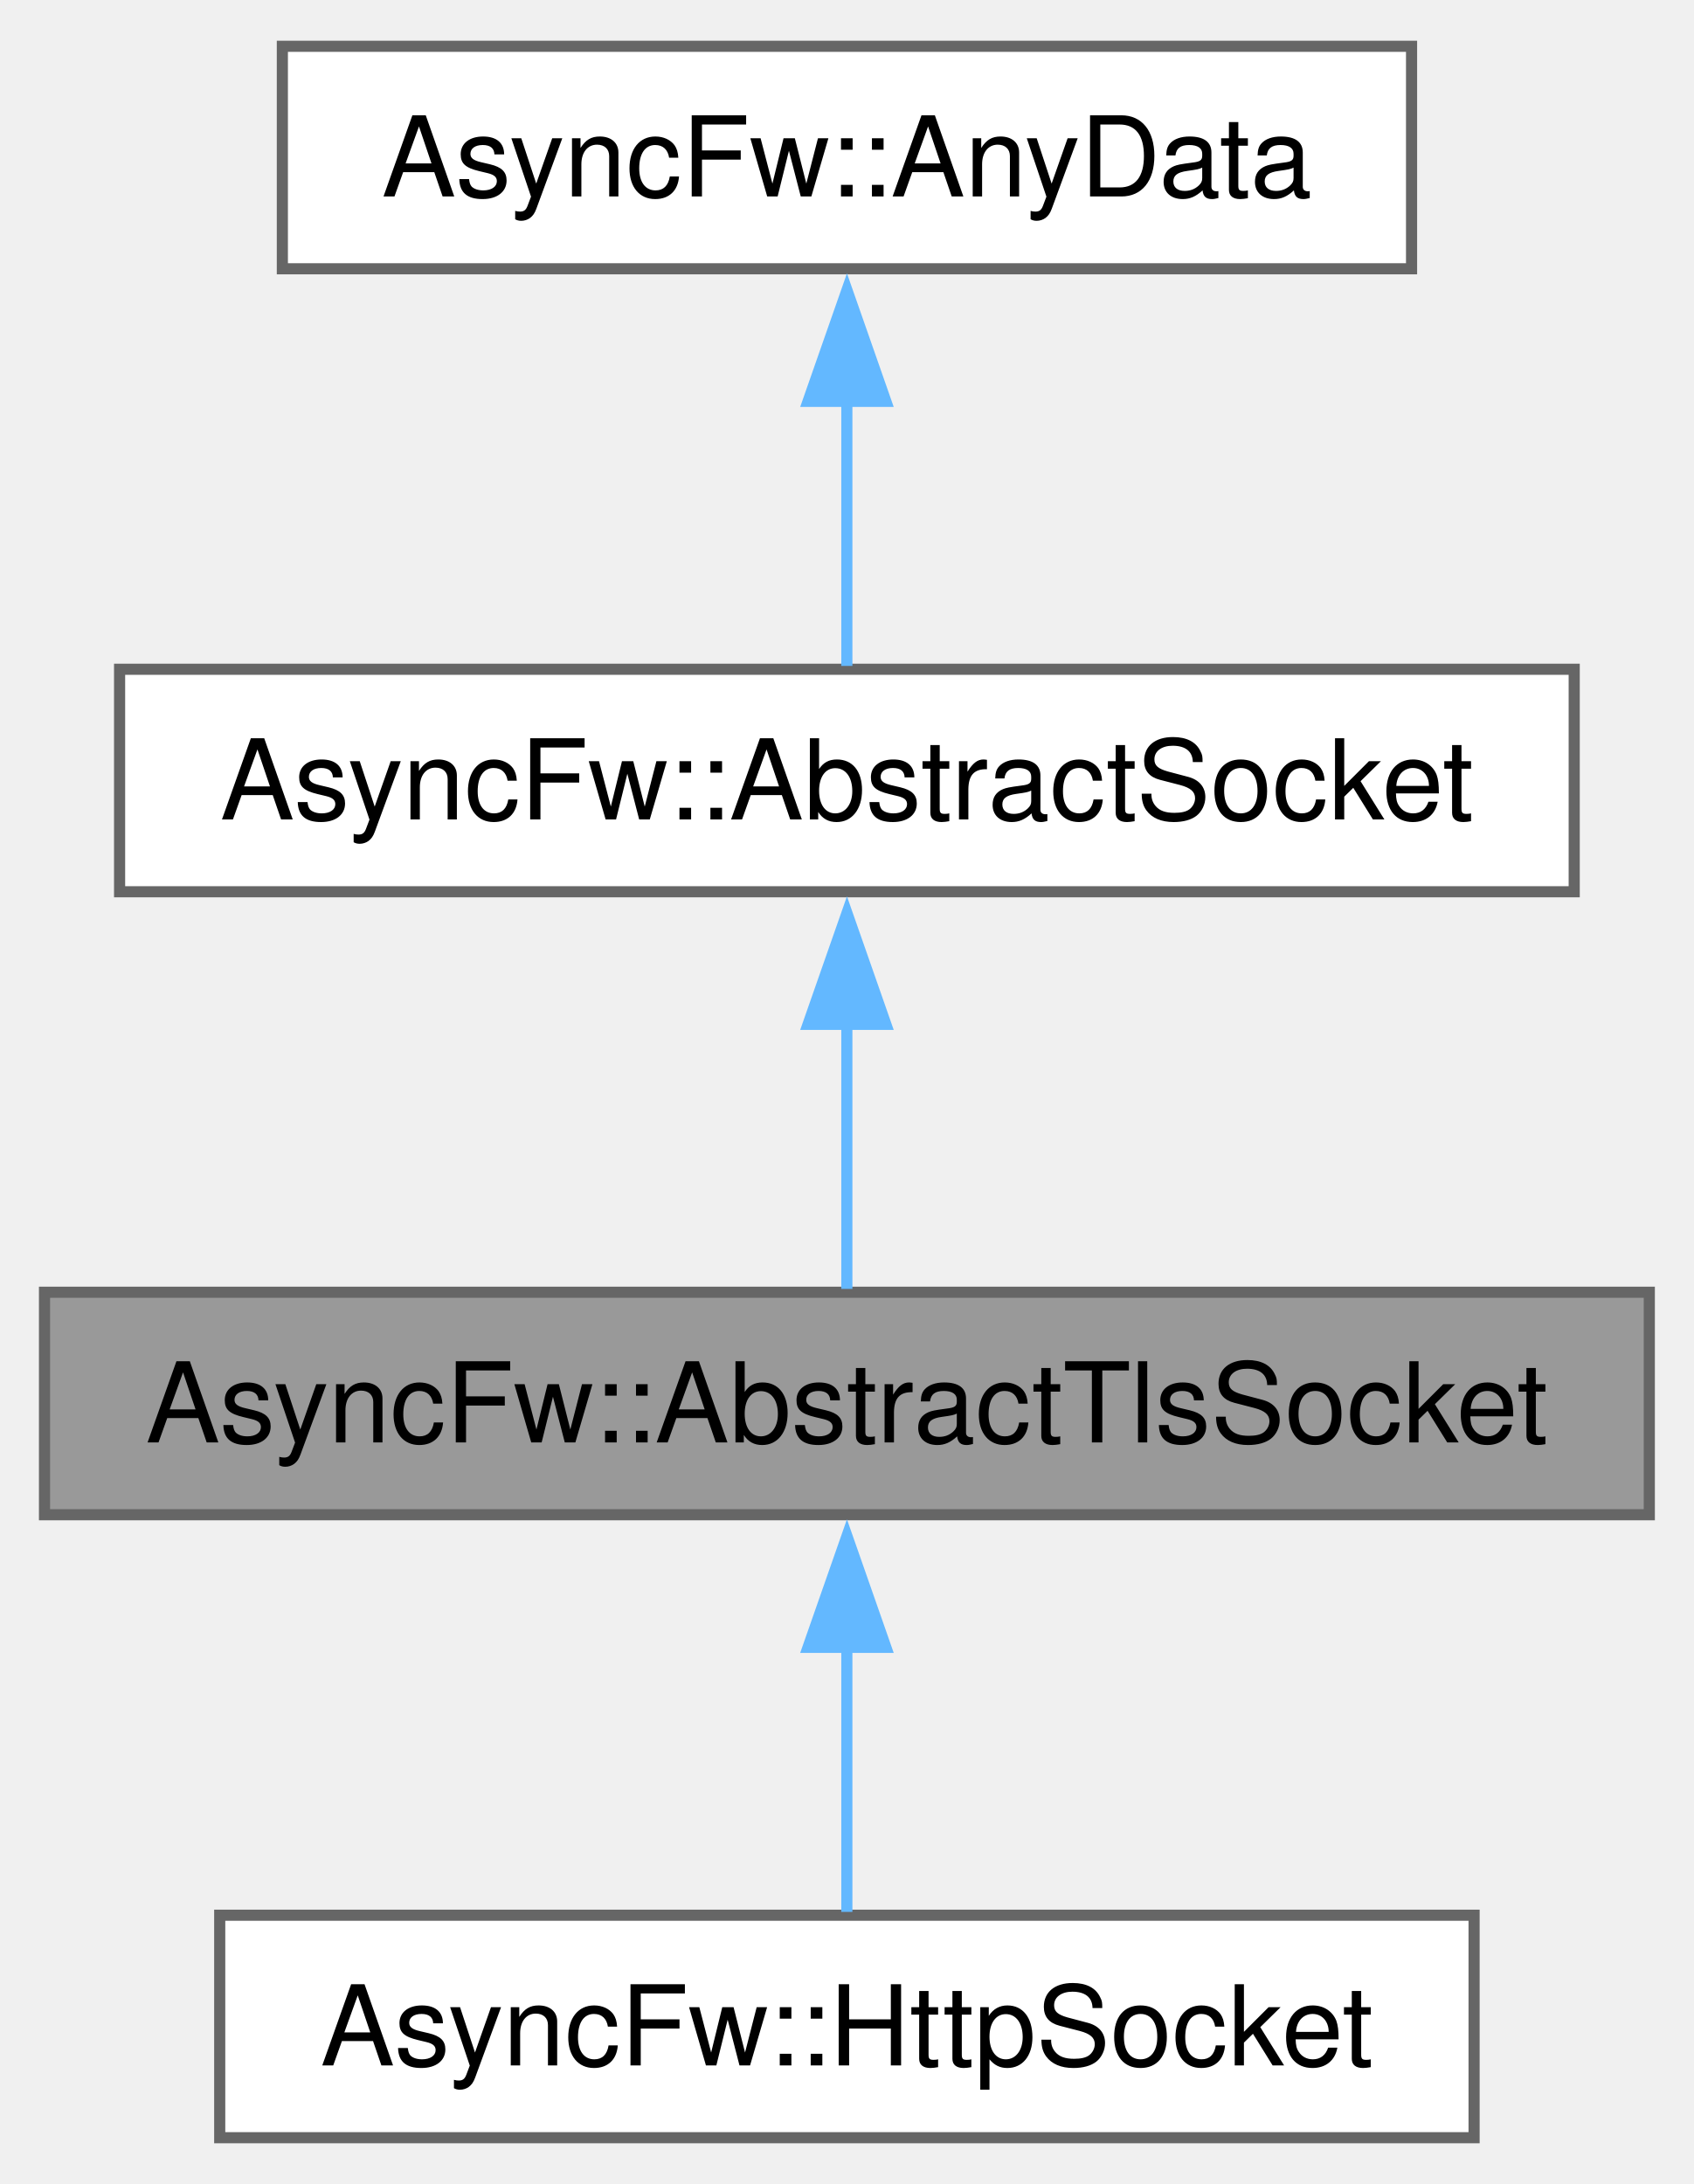
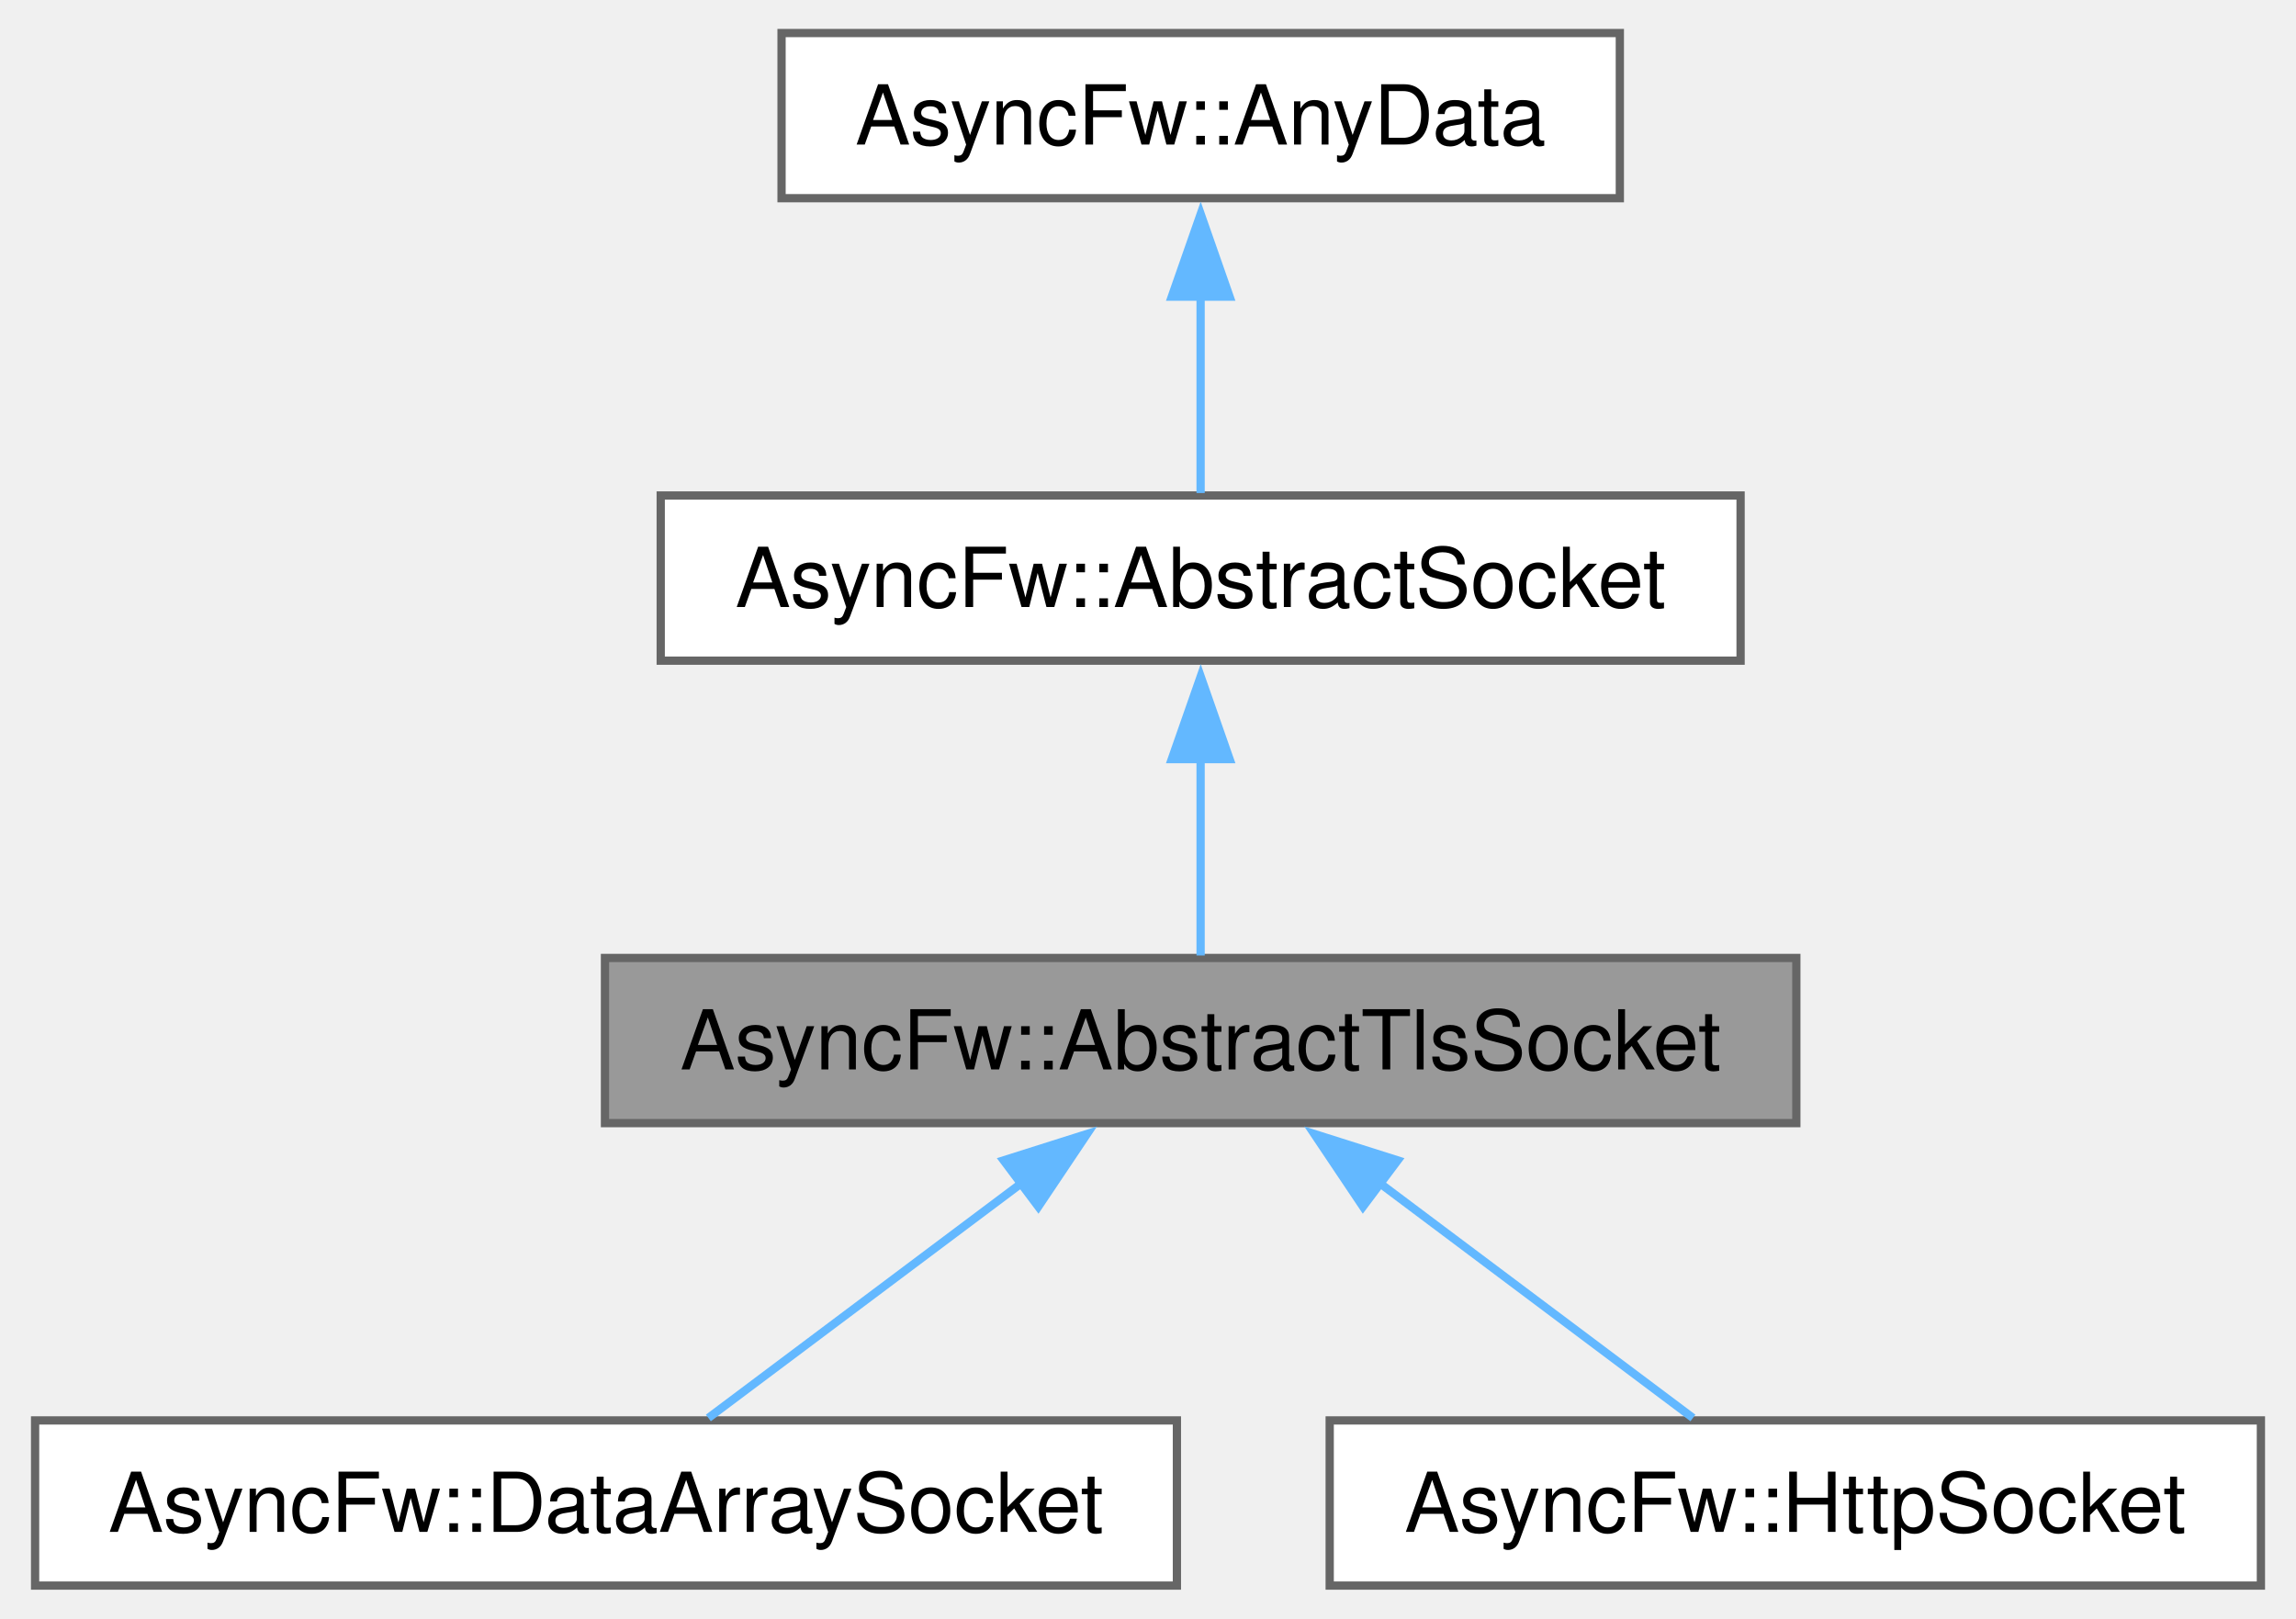
- <svg xmlns="http://www.w3.org/2000/svg" xmlns:xlink="http://www.w3.org/1999/xlink" width="152pt" height="196pt" viewBox="0.00 0.00 152.25 196.00">
+ <svg xmlns="http://www.w3.org/2000/svg" xmlns:xlink="http://www.w3.org/1999/xlink" width="278pt" height="196pt" viewBox="0.00 0.00 277.50 196.00">
  <g id="graph0" class="graph" transform="scale(1 1) rotate(0) translate(4 192)">
    <g id="Node000001" class="node">
      <g id="a_Node000001">
        <a xlink:title="The AbstractTlsSocket class provides the base functionality for TLS encrypted socket.">
-           <polygon fill="#999999" stroke="#666666" points="144.25,-76 0,-76 0,-56 144.25,-56 144.25,-76" />
-           <text text-anchor="middle" x="72.12" y="-62.5" font-family="Helvetica,sans-Serif" font-size="10.00">AsyncFw::AbstractTlsSocket</text>
+           <polygon fill="#999999" stroke="#666666" points="213.25,-76 69,-76 69,-56 213.25,-56 213.25,-76" />
+           <text text-anchor="middle" x="141.12" y="-62.5" font-family="Helvetica,sans-Serif" font-size="10.00">AsyncFw::AbstractTlsSocket</text>
        </a>
      </g>
    </g>
    <g id="Node000004" class="node">
      <g id="a_Node000004">
-         <a xlink:href="classAsyncFw_1_1HttpSocket.html" target="_top" xlink:title="The HttpSocket class.">
-           <polygon fill="white" stroke="#666666" points="128.5,-20 15.75,-20 15.75,0 128.5,0 128.5,-20" />
-           <text text-anchor="middle" x="72.12" y="-6.5" font-family="Helvetica,sans-Serif" font-size="10.00">AsyncFw::HttpSocket</text>
+         <a xlink:href="classAsyncFw_1_1DataArraySocket.html" target="_top" xlink:title="The DataArraySocket class.">
+           <polygon fill="white" stroke="#666666" points="138.25,-20 0,-20 0,0 138.25,0 138.25,-20" />
+           <text text-anchor="middle" x="69.12" y="-6.5" font-family="Helvetica,sans-Serif" font-size="10.00">AsyncFw::DataArraySocket</text>
        </a>
      </g>
    </g>
    <g id="edge3_Node000001_Node000004" class="edge">
      <g id="a_edge3_Node000001_Node000004">
        <a xlink:title=" ">
-           <path fill="none" stroke="#63b8ff" d="M72.12,-44.13C72.12,-35.9 72.12,-26.85 72.12,-20.3" />
-           <polygon fill="#63b8ff" stroke="#63b8ff" points="68.63,-44.08 72.13,-54.08 75.63,-44.08 68.63,-44.08" />
+           <path fill="none" stroke="#63b8ff" d="M119.73,-48.95C107.28,-39.61 92.01,-28.16 81.52,-20.3" />
+           <polygon fill="#63b8ff" stroke="#63b8ff" points="117.27,-51.49 127.37,-54.69 121.47,-45.89 117.27,-51.49" />
+         </a>
+       </g>
+     </g>
+     <g id="Node000005" class="node">
+       <g id="a_Node000005">
+         <a xlink:href="classAsyncFw_1_1HttpSocket.html" target="_top" xlink:title="The HttpSocket class.">
+           <polygon fill="white" stroke="#666666" points="269.5,-20 156.75,-20 156.75,0 269.5,0 269.5,-20" />
+           <text text-anchor="middle" x="213.12" y="-6.5" font-family="Helvetica,sans-Serif" font-size="10.00">AsyncFw::HttpSocket</text>
+         </a>
+       </g>
+     </g>
+     <g id="edge4_Node000001_Node000005" class="edge">
+       <g id="a_edge4_Node000001_Node000005">
+         <a xlink:title=" ">
+           <path fill="none" stroke="#63b8ff" d="M162.52,-48.95C174.97,-39.61 190.24,-28.16 200.73,-20.3" />
+           <polygon fill="#63b8ff" stroke="#63b8ff" points="160.78,-45.89 154.88,-54.69 164.98,-51.49 160.78,-45.89" />
        </a>
      </g>
    </g>
    <g id="Node000002" class="node">
      <g id="a_Node000002">
        <a xlink:href="classAsyncFw_1_1AbstractSocket.html" target="_top" xlink:title="The AbstractSocket class provides the base functionality for socket.">
-           <polygon fill="white" stroke="#666666" points="137.5,-132 6.75,-132 6.75,-112 137.5,-112 137.5,-132" />
-           <text text-anchor="middle" x="72.12" y="-118.5" font-family="Helvetica,sans-Serif" font-size="10.00">AsyncFw::AbstractSocket</text>
+           <polygon fill="white" stroke="#666666" points="206.5,-132 75.75,-132 75.75,-112 206.5,-112 206.5,-132" />
+           <text text-anchor="middle" x="141.12" y="-118.5" font-family="Helvetica,sans-Serif" font-size="10.00">AsyncFw::AbstractSocket</text>
        </a>
      </g>
    </g>
    <g id="edge1_Node000001_Node000002" class="edge">
      <g id="a_edge1_Node000001_Node000002">
        <a xlink:title=" ">
-           <path fill="none" stroke="#63b8ff" d="M72.12,-100.13C72.12,-91.9 72.12,-82.85 72.12,-76.3" />
-           <polygon fill="#63b8ff" stroke="#63b8ff" points="68.63,-100.08 72.13,-110.08 75.63,-100.08 68.63,-100.08" />
+           <path fill="none" stroke="#63b8ff" d="M141.12,-100.13C141.12,-91.9 141.12,-82.85 141.12,-76.3" />
+           <polygon fill="#63b8ff" stroke="#63b8ff" points="137.63,-100.08 141.13,-110.08 144.63,-100.08 137.63,-100.08" />
        </a>
      </g>
    </g>
    <g id="Node000003" class="node">
      <g id="a_Node000003">
        <a xlink:href="structAsyncFw_1_1AnyData.html" target="_top" xlink:title="The AnyData class.">
-           <polygon fill="white" stroke="#666666" points="122.88,-188 21.38,-188 21.38,-168 122.88,-168 122.88,-188" />
-           <text text-anchor="middle" x="72.12" y="-174.5" font-family="Helvetica,sans-Serif" font-size="10.00">AsyncFw::AnyData</text>
+           <polygon fill="white" stroke="#666666" points="191.88,-188 90.38,-188 90.38,-168 191.88,-168 191.88,-188" />
+           <text text-anchor="middle" x="141.12" y="-174.5" font-family="Helvetica,sans-Serif" font-size="10.00">AsyncFw::AnyData</text>
        </a>
      </g>
    </g>
    <g id="edge2_Node000002_Node000003" class="edge">
      <g id="a_edge2_Node000002_Node000003">
        <a xlink:title=" ">
-           <path fill="none" stroke="#63b8ff" d="M72.12,-156.13C72.12,-147.9 72.12,-138.85 72.12,-132.3" />
-           <polygon fill="#63b8ff" stroke="#63b8ff" points="68.63,-156.08 72.13,-166.08 75.63,-156.08 68.63,-156.08" />
+           <path fill="none" stroke="#63b8ff" d="M141.12,-156.13C141.12,-147.9 141.12,-138.85 141.12,-132.3" />
+           <polygon fill="#63b8ff" stroke="#63b8ff" points="137.63,-156.08 141.13,-166.08 144.63,-156.08 137.63,-156.08" />
        </a>
      </g>
    </g>
  </g>
</svg>
